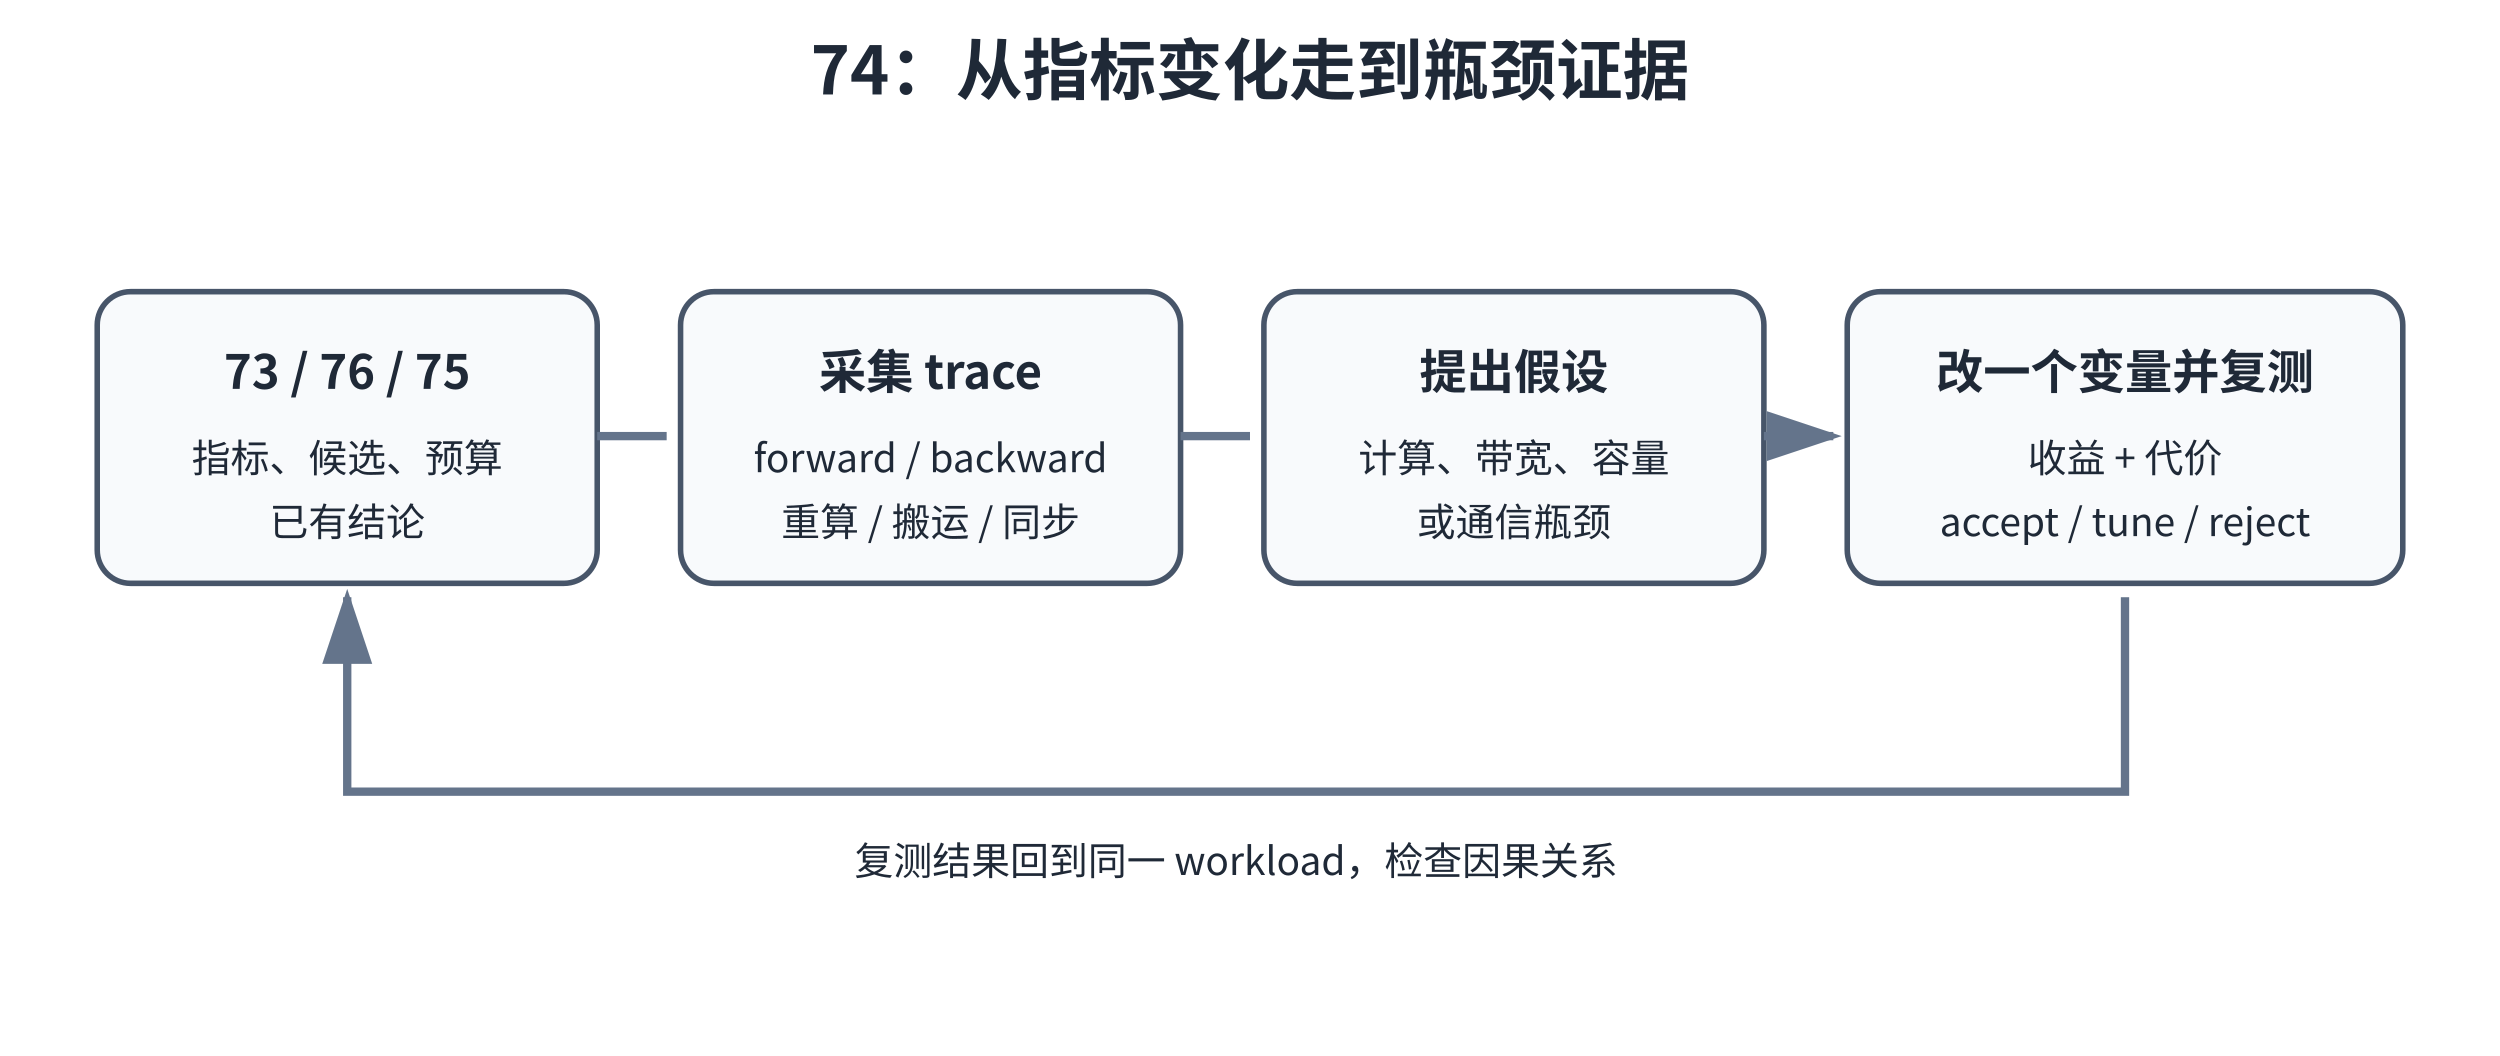
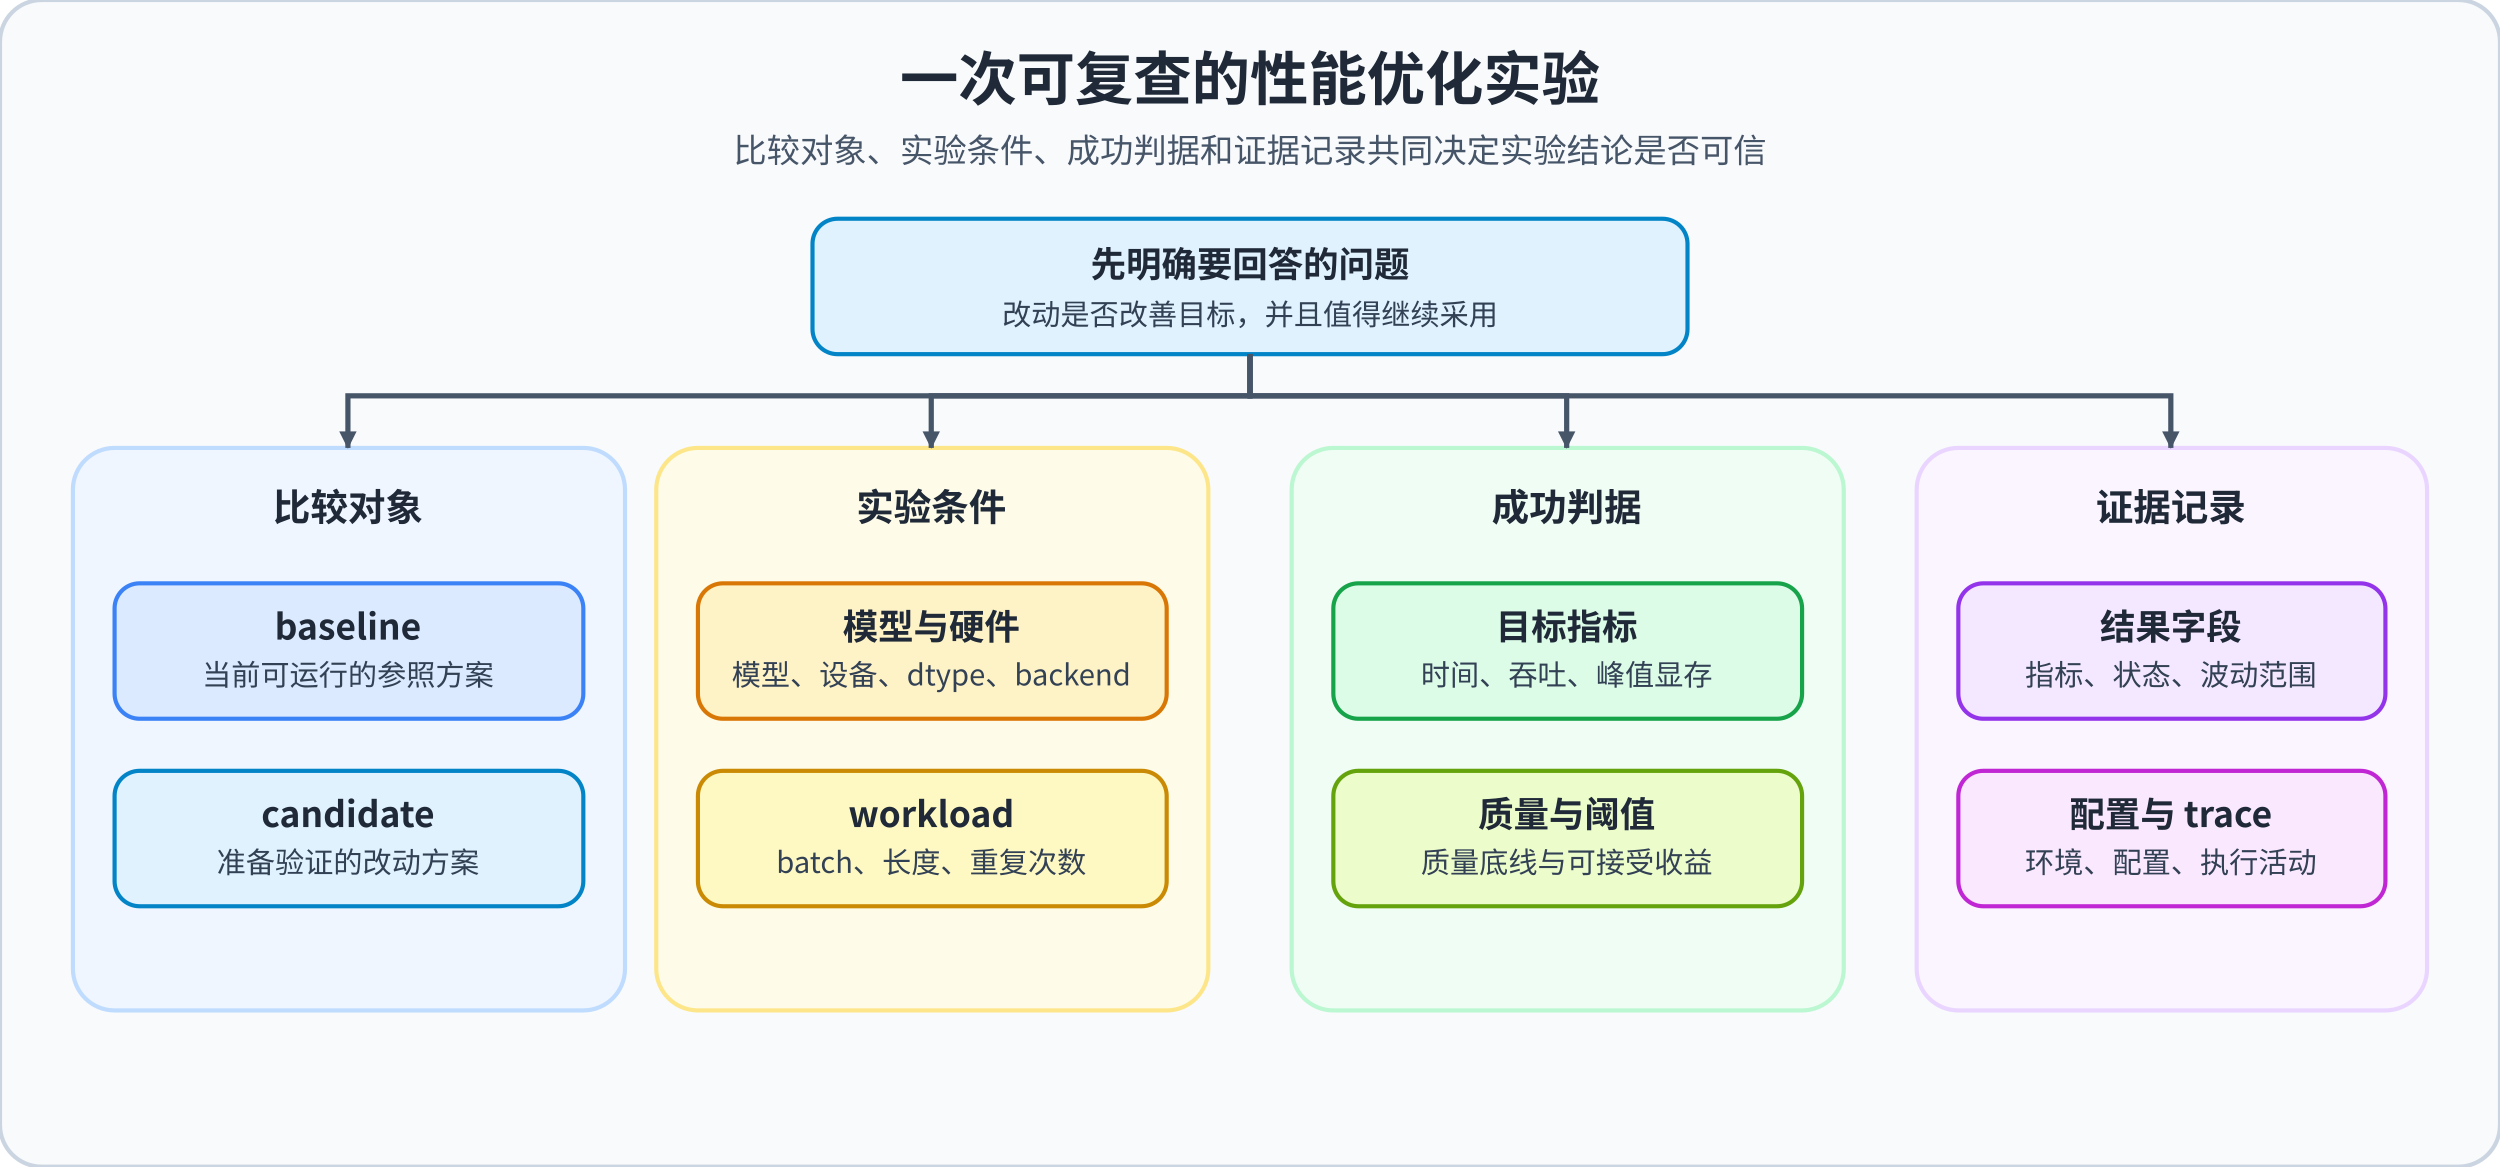
- <svg xmlns="http://www.w3.org/2000/svg" width="900" height="380" viewBox="0 0 900 380">
-   <style>text{font-family:"Noto Sans CJK SC","Microsoft YaHei",sans-serif;fill:#1f2937}.title{font-size:24px;font-weight:700}.label{font-size:17px;font-weight:600}.small{font-size:14px}.box{fill:#f8fafc;stroke:#475569;stroke-width:2;rx:12}.arrow{stroke:#64748b;stroke-width:3;marker-end:url(#a)}</style>
+ <svg xmlns="http://www.w3.org/2000/svg" width="1200" height="560" viewBox="0 0 1200 560" role="img" aria-labelledby="title desc">
  <defs>
-     <marker id="a" markerWidth="10" markerHeight="10" refX="8" refY="3" orient="auto">
-       <path d="M0,0 L9,3 L0,6 Z" fill="#64748b" />
+     <marker id="arrow" viewBox="0 0 12 12" refX="10.5" refY="6" markerWidth="10" markerHeight="10" orient="auto" markerUnits="userSpaceOnUse">
+       <path d="M1 1L11 6L1 11Z" fill="#475569" />
    </marker>
+     <style>
+       text{font-family:"Noto Sans CJK SC","Microsoft YaHei",sans-serif;fill:#1f2937}
+       .title{font-size:28px;font-weight:700}.subtitle{font-size:16px;font-weight:500;fill:#475569}
+       .group{font-size:18px;font-weight:700}.label{font-size:17px;font-weight:700}.small{font-size:14px;fill:#334155}
+       .panel{stroke-width:2;rx:20}.node{stroke-width:2;rx:12}.flow{fill:none;stroke:#475569;stroke-width:2.5;marker-end:url(#arrow)}
+     </style>
  </defs>
-   <text x="450" y="34" text-anchor="middle" class="title">74：从指标变化走到瓶颈证据</text>
-   <rect x="35" y="105" width="180" height="105" class="box" />
-   <text x="125" y="140" text-anchor="middle" class="label">73 / 76 / 75</text>
-   <text x="125" y="170" text-anchor="middle" class="small">指标、候选、预算</text>
-   <text x="125" y="193" text-anchor="middle" class="small">已有结论</text>
-   <rect x="245" y="105" width="180" height="105" class="box" />
-   <text x="335" y="140" text-anchor="middle" class="label">采集 trace</text>
-   <text x="335" y="170" text-anchor="middle" class="small">forward / backward</text>
-   <text x="335" y="193" text-anchor="middle" class="small">重算 / 搬运 / 同步</text>
-   <rect x="455" y="105" width="180" height="105" class="box" />
-   <text x="545" y="140" text-anchor="middle" class="label">提出假设</text>
-   <text x="545" y="170" text-anchor="middle" class="small">计算、带宽、容量</text>
-   <text x="545" y="193" text-anchor="middle" class="small">或通信瓶颈</text>
-   <rect x="665" y="105" width="200" height="105" class="box" />
-   <text x="765" y="140" text-anchor="middle" class="label">改一个变量并复测</text>
-   <text x="765" y="170" text-anchor="middle" class="small">收益 + 代价</text>
-   <text x="765" y="193" text-anchor="middle" class="small">accept / tune / reject</text>
-   <path d="M215 157 H240 M425 157 H450 M635 157 H660" class="arrow" />
-   <path d="M765 215 V285 H125 V215" fill="none" class="arrow" />
-   <text x="445" y="315" text-anchor="middle" class="small">复测结果回到同一 workload，检查因果关系</text>
+   <rect width="1200" height="560" rx="20" fill="#f8fafc" stroke="#cbd5e1" stroke-width="2" />
+   <text x="600" y="48" text-anchor="middle" class="title">一次可复查的性能优化实验</text>
+   <text x="600" y="78" text-anchor="middle" class="subtitle">比较对象、实验条件、成功判据和证据记录共同决定实验结论是否可信</text>
+   <rect x="390" y="105" width="420" height="65" class="node" fill="#e0f2fe" stroke="#0284c7" />
+   <text x="600" y="133" text-anchor="middle" class="label">先明确要回答的问题</text>
+   <text x="600" y="156" text-anchor="middle" class="small">改动是否改善目标，并且值得继续采用</text>
+   <rect x="35" y="215" width="265" height="270" class="panel" fill="#eff6ff" stroke="#bfdbfe" />
+   <text x="167" y="250" text-anchor="middle" class="group">比较对象</text>
+   <rect x="55" y="280" width="225" height="65" class="node" fill="#dbeafe" stroke="#3b82f6" />
+   <text x="167" y="307" text-anchor="middle" class="label">baseline</text>
+   <text x="167" y="329" text-anchor="middle" class="small">当前可运行的参照方案</text>
+   <rect x="55" y="370" width="225" height="65" class="node" fill="#e0f2fe" stroke="#0284c7" />
+   <text x="167" y="397" text-anchor="middle" class="label">candidate</text>
+   <text x="167" y="419" text-anchor="middle" class="small">准备验证的改动方案</text>
+   <rect x="315" y="215" width="265" height="270" class="panel" fill="#fefce8" stroke="#fde68a" />
+   <text x="447" y="250" text-anchor="middle" class="group">实验条件</text>
+   <rect x="335" y="280" width="225" height="65" class="node" fill="#fef3c7" stroke="#d97706" />
+   <text x="447" y="307" text-anchor="middle" class="label">模型与硬件</text>
+   <text x="447" y="329" text-anchor="middle" class="small">模型、设备、dtype、backend</text>
+   <rect x="335" y="370" width="225" height="65" class="node" fill="#fef9c3" stroke="#ca8a04" />
+   <text x="447" y="397" text-anchor="middle" class="label">workload</text>
+   <text x="447" y="419" text-anchor="middle" class="small">batch、长度、重复次数</text>
+   <rect x="620" y="215" width="265" height="270" class="panel" fill="#f0fdf4" stroke="#bbf7d0" />
+   <text x="752" y="250" text-anchor="middle" class="group">成功判据</text>
+   <rect x="640" y="280" width="225" height="65" class="node" fill="#dcfce7" stroke="#16a34a" />
+   <text x="752" y="307" text-anchor="middle" class="label">目标指标</text>
+   <text x="752" y="329" text-anchor="middle" class="small">时间、吞吐、峰值显存</text>
+   <rect x="640" y="370" width="225" height="65" class="node" fill="#ecfccb" stroke="#65a30d" />
+   <text x="752" y="397" text-anchor="middle" class="label">质量与阈值</text>
+   <text x="752" y="419" text-anchor="middle" class="small">质量底线与可接受收益</text>
+   <rect x="920" y="215" width="245" height="270" class="panel" fill="#faf5ff" stroke="#e9d5ff" />
+   <text x="1042" y="250" text-anchor="middle" class="group">证据记录</text>
+   <rect x="940" y="280" width="205" height="65" class="node" fill="#f3e8ff" stroke="#9333ea" />
+   <text x="1042" y="307" text-anchor="middle" class="label">结果字段</text>
+   <text x="1042" y="329" text-anchor="middle" class="small">指标、状态、波动范围</text>
+   <rect x="940" y="370" width="205" height="65" class="node" fill="#fae8ff" stroke="#c026d3" />
+   <text x="1042" y="397" text-anchor="middle" class="label">配置与 trace</text>
+   <text x="1042" y="419" text-anchor="middle" class="small">环境、配置、执行活动</text>
+   <path d="M600 170 V190 H167 V215" class="flow" />
+   <path d="M600 170 V190 H447 V215" class="flow" />
+   <path d="M600 170 V190 H752 V215" class="flow" />
+   <path d="M600 170 V190 H1042 V215" class="flow" />
</svg>
